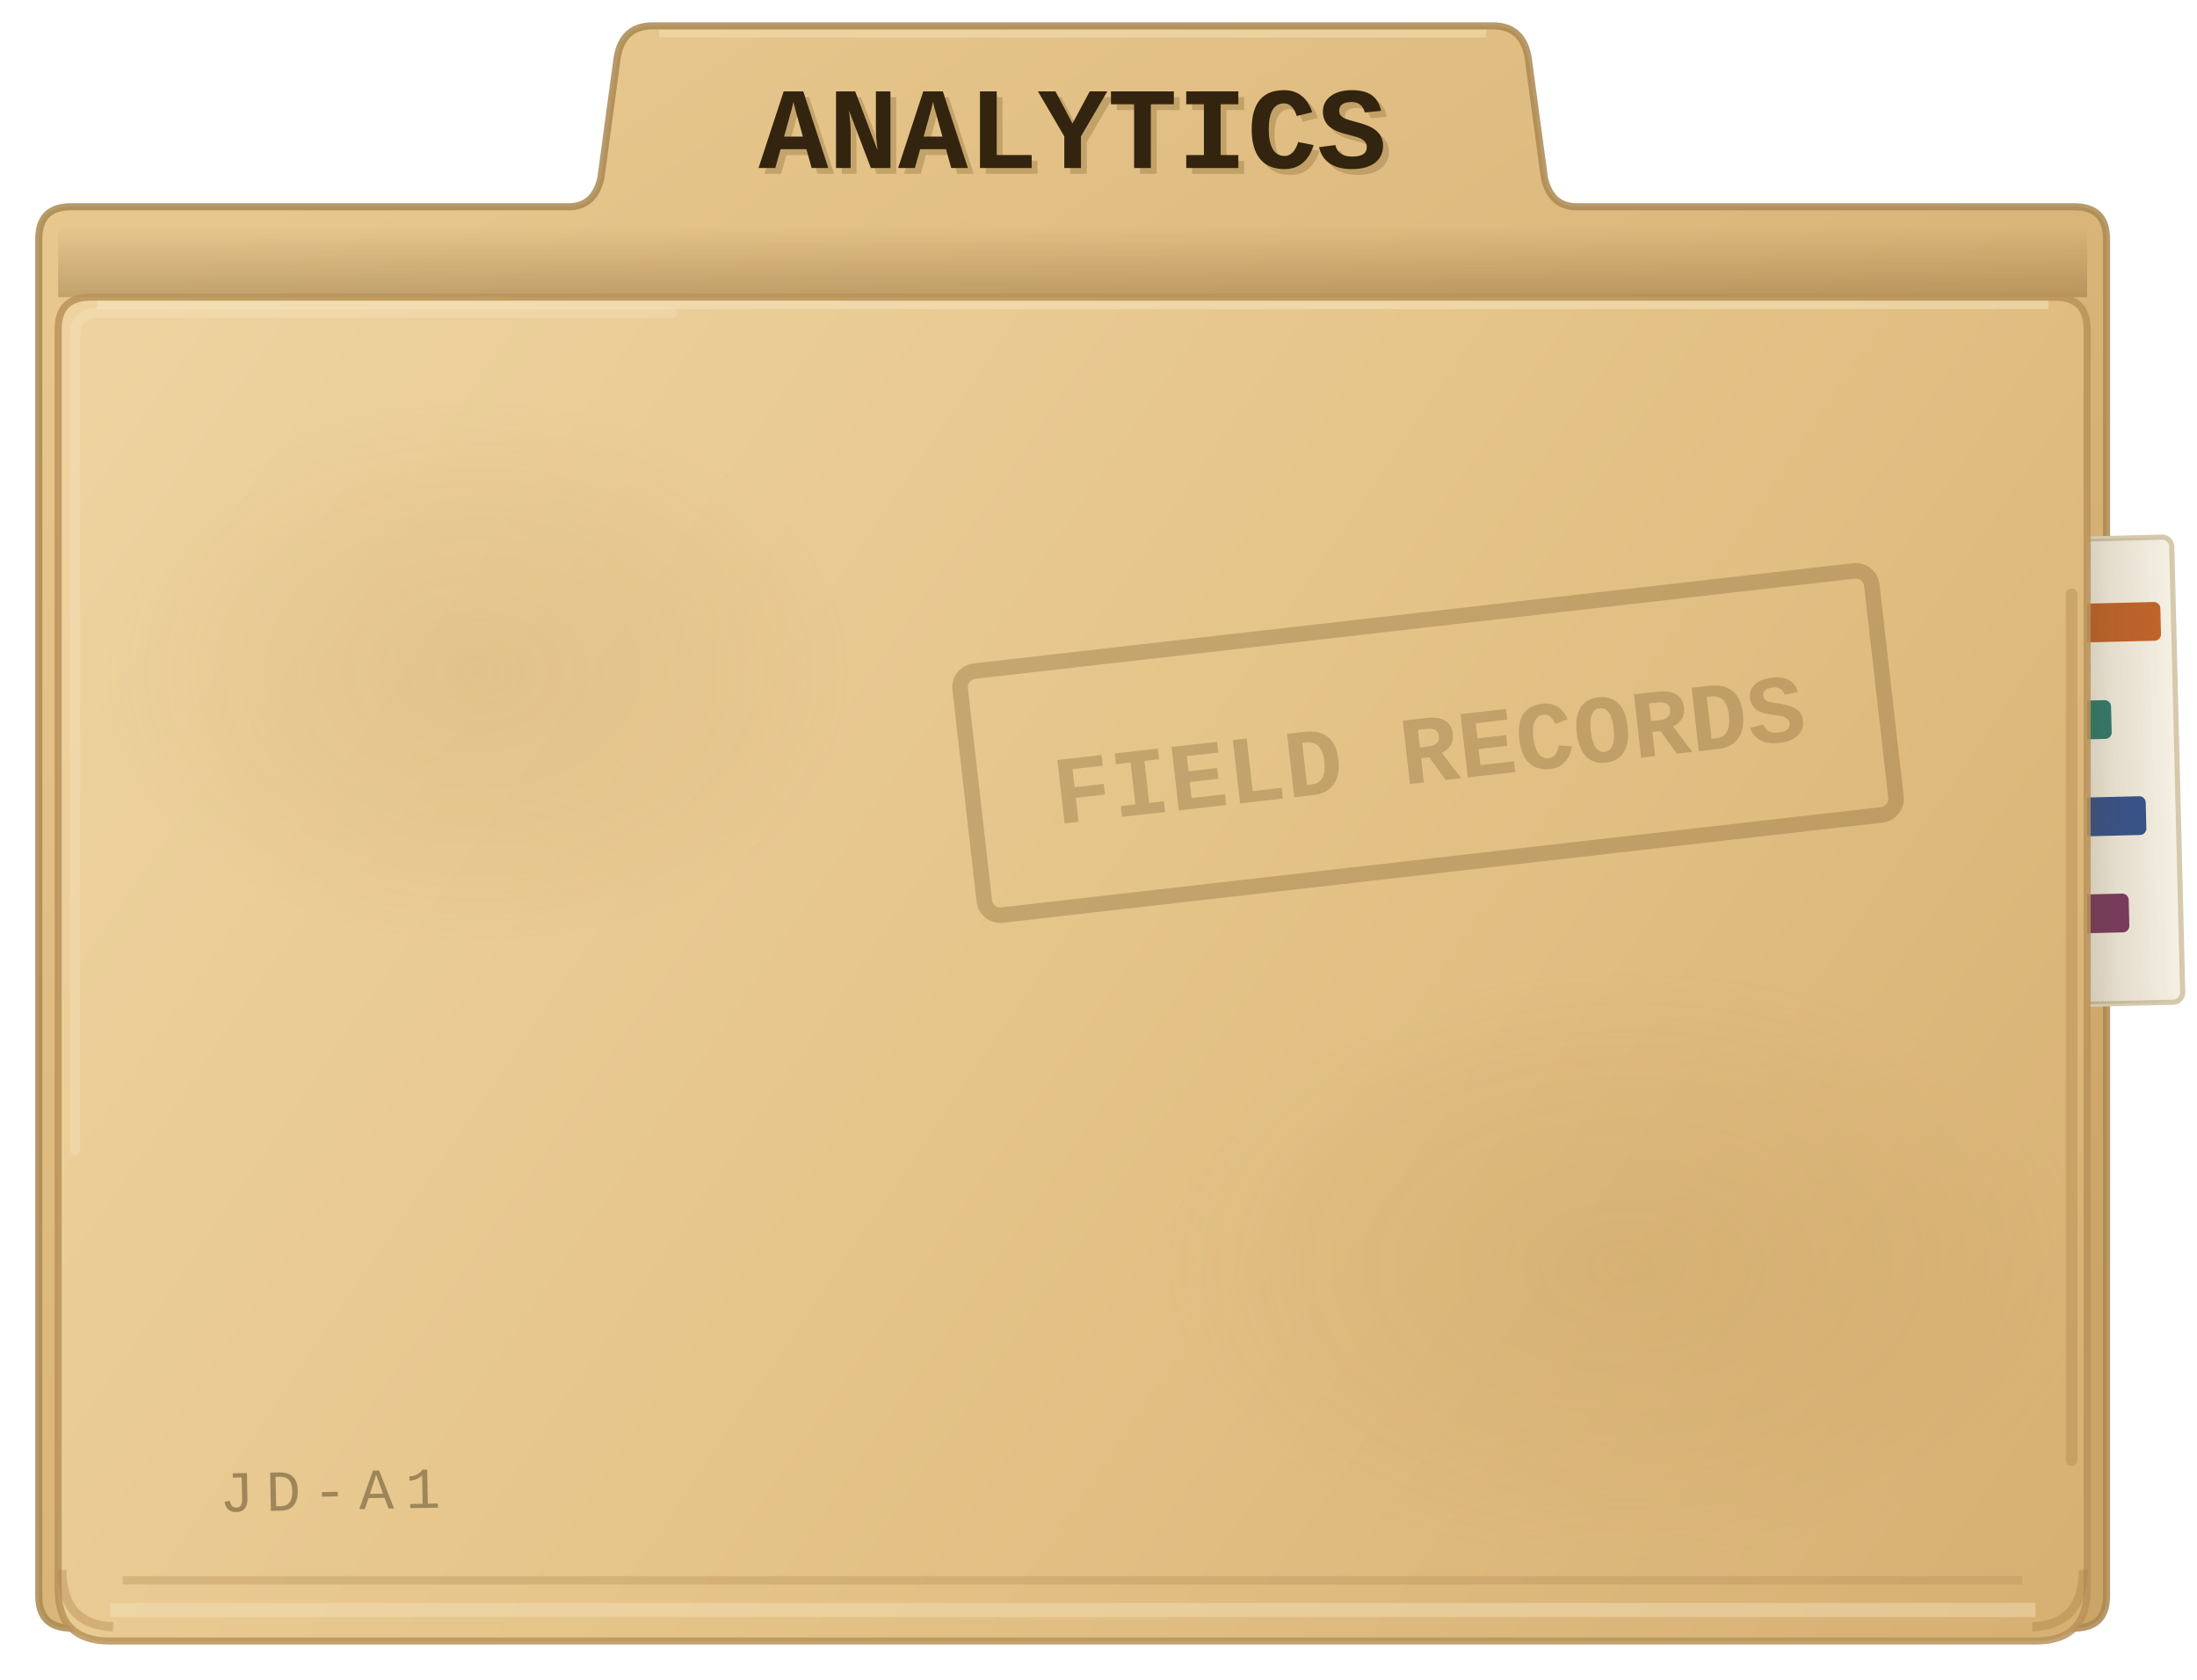
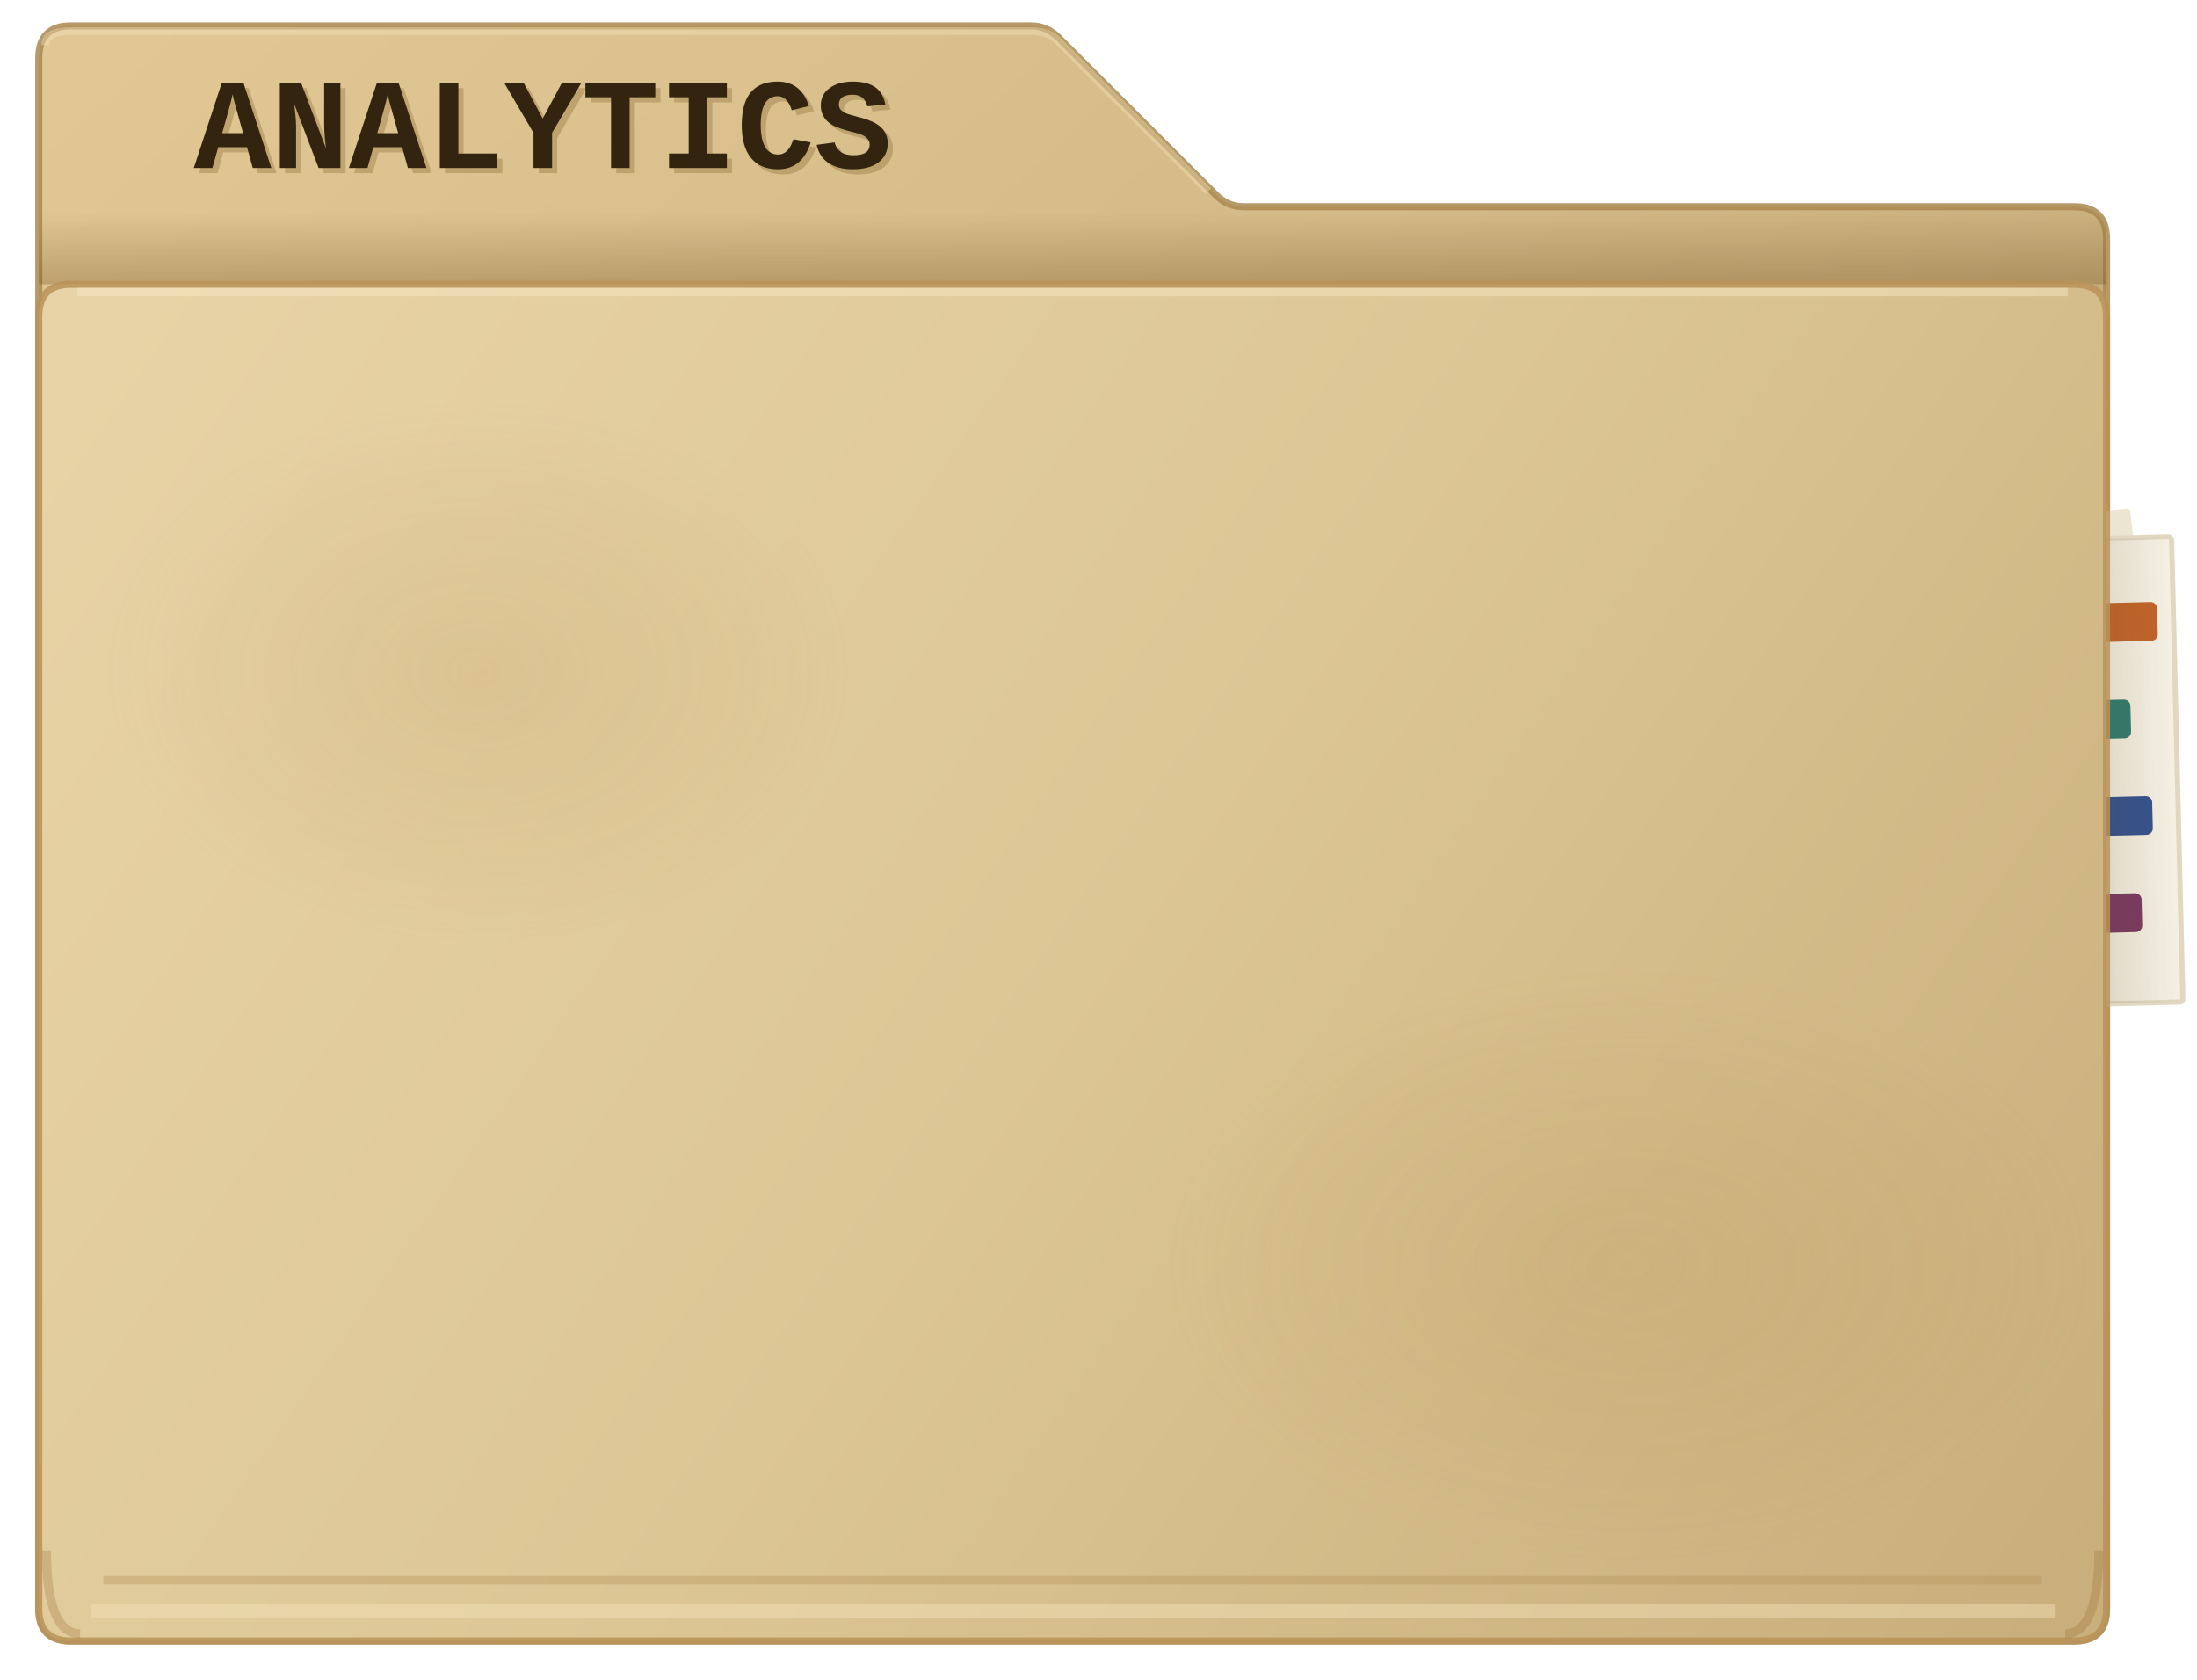
- <svg xmlns="http://www.w3.org/2000/svg" viewBox="0 0 340 260" role="img" aria-label="A closed manila file folder lying flat, its tab typed ANALYTICS, with the corner of a bar-chart page peeking out the right side">
+ <svg xmlns="http://www.w3.org/2000/svg" viewBox="0 0 340 260" role="img" aria-label="A closed manila file folder lying flat, its flush-left tab typed ANALYTICS, with the edges of chart papers peeking out the right side">
  <defs>
-     <linearGradient id="af_backg" gradientUnits="userSpaceOnUse" x1="80" y1="4" x2="250" y2="252">
-       <stop offset="0" stop-color="#e7c78e" />
-       <stop offset="0.45" stop-color="#dcb87c" />
-       <stop offset="1" stop-color="#cba468" />
+     <linearGradient id="af_backg" gradientUnits="userSpaceOnUse" x1="20" y1="4" x2="250" y2="252">
+       <stop offset="0" stop-color="#e1c794" />
+       <stop offset="0.45" stop-color="#d3ba87" />
+       <stop offset="1" stop-color="#bda371" />
    </linearGradient>
-     <linearGradient id="af_frontg" gradientUnits="userSpaceOnUse" x1="20" y1="50" x2="316" y2="252">
-       <stop offset="0" stop-color="#eed3a0" />
-       <stop offset="0.5" stop-color="#e5c489" />
-       <stop offset="1" stop-color="#d7b073" />
+     <linearGradient id="af_frontg" gradientUnits="userSpaceOnUse" x1="20" y1="48" x2="316" y2="252">
+       <stop offset="0" stop-color="#e8d3a6" />
+       <stop offset="0.5" stop-color="#dcc694" />
+       <stop offset="1" stop-color="#c9af7c" />
    </linearGradient>
    <radialGradient id="af_stain" cx="0.5" cy="0.5" r="0.5">
      <stop offset="0" stop-color="#a97c3c" stop-opacity="0.13" />
      <stop offset="0.7" stop-color="#a97c3c" stop-opacity="0.05" />
      <stop offset="1" stop-color="#a97c3c" stop-opacity="0" />
    </radialGradient>
-     <linearGradient id="af_flapshadow" gradientUnits="userSpaceOnUse" x1="0" y1="35" x2="0" y2="46">
+     <linearGradient id="af_flapshadow" gradientUnits="userSpaceOnUse" x1="0" y1="33" x2="0" y2="44">
      <stop offset="0" stop-color="#6b4a1c" stop-opacity="0" />
      <stop offset="1" stop-color="#6b4a1c" stop-opacity="0.3" />
    </linearGradient>
    <linearGradient id="af_papershade" gradientUnits="userSpaceOnUse" x1="317" y1="0" x2="337" y2="0">
      <stop offset="0" stop-color="#5d431e" stop-opacity="0.36" />
      <stop offset="0.5" stop-color="#5d431e" stop-opacity="0.12" />
      <stop offset="1" stop-color="#5d431e" stop-opacity="0" />
    </linearGradient>
  </defs>
-   <path d="M6,37 Q6,32 11,32 L88,32 Q92,32 93,27.5 L95.5,9 Q96.3,4 101,4            L231,4 Q235.7,4 236.5,9 L239,27.5 Q240,32 244,32 L321,32            Q326,32 326,37 L326,247 Q326,252 321,252 L11,252 Q6,252 6,247 Z" fill="url(#af_backg)" stroke="#ab8850" stroke-width="1.1" stroke-opacity="0.85" />
-   <path d="M102,5.2 L230,5.2" fill="none" stroke="#f5e4bb" stroke-opacity="0.5" stroke-width="1.2" />
+   <path d="M6,9 Q6,4 11,4 L159.5,4 Q162,4 163.77,5.77 L188.23,30.23            Q190,32 192.5,32 L321,32 Q326,32 326,37 L326,249            Q326,254 321,254 L11,254 Q6,254 6,249 Z" fill="url(#af_backg)" stroke="#ab8850" stroke-width="1.1" stroke-opacity="0.85" />
+   <path d="M7,7 Q7,4.8 11,4.8 L159.4,4.8 Q162,4.8 163.4,6 L187,29.6" fill="none" stroke="#f5e4bb" stroke-opacity="0.4" stroke-width="1.2" stroke-linejoin="round" />
+   <g transform="rotate(-6 300 122)">
+     <rect x="250" y="82" width="84" height="72" rx="0.5" fill="#ece5d2" />
+   </g>
  <g transform="rotate(-1.4 300 122)">
-     <rect x="252" y="84" width="85" height="72" rx="1.5" fill="#f6f1e4" stroke="#d5c9ae" stroke-width="0.8" />
+     <rect x="252" y="84" width="85" height="72" rx="0.5" fill="#f6f1e4" stroke="#e2d8c2" stroke-width="0.8" />
    <g>
-       <rect x="288" y="94" width="47" height="6" rx="1" fill="#c2652b" />
-       <rect x="288" y="109" width="39" height="6" rx="1" fill="#2f7d70" />
-       <rect x="288" y="124" width="44" height="6" rx="1" fill="#35538f" />
-       <rect x="288" y="139" width="41" height="6" rx="1" fill="#7a3b63" />
+       <rect x="288" y="94" width="46.5" height="6" rx="1" fill="#c2652b" />
+       <rect x="288" y="109" width="42" height="6" rx="1" fill="#2f7d70" />
+       <rect x="288" y="124" width="45" height="6" rx="1" fill="#35538f" />
+       <rect x="288" y="139" width="43" height="6" rx="1" fill="#7a3b63" />
    </g>
    <rect x="317" y="84" width="20" height="72" fill="url(#af_papershade)" />
  </g>
-   <rect x="9" y="35" width="314" height="11" fill="url(#af_flapshadow)" />
-   <path d="M9,51 Q9,46 14,46 L318,46 Q323,46 323,51 L323,246            Q323,254 315,254 L17,254 Q9,254 9,246 Z" fill="url(#af_frontg)" stroke="#b8935a" stroke-width="1.1" stroke-opacity="0.85" />
+   <rect x="6" y="33" width="320" height="11" fill="url(#af_flapshadow)" />
+   <path d="M6,49 Q6,44 11,44 L321,44 Q326,44 326,49 L326,249            Q326,254 321,254 L11,254 Q6,254 6,249 Z" fill="url(#af_frontg)" stroke="#b8935a" stroke-width="1.1" stroke-opacity="0.85" />
  <ellipse cx="252" cy="196" rx="72" ry="46" fill="url(#af_stain)" />
  <ellipse cx="74" cy="104" rx="58" ry="42" fill="url(#af_stain)" />
-   <path d="M15,47.2 L317,47.2" fill="none" stroke="#f7e8c4" stroke-opacity="0.5" stroke-width="1.3" />
-   <path d="M11.6,178 L11.6,52 Q11.6,48.4 15.5,48.4 L104,48.4" fill="none" stroke="#f7e8c4" stroke-opacity="0.3" stroke-width="1.6" stroke-linecap="round" />
-   <path d="M320.6,92 L320.6,226" fill="none" stroke="#a87f47" stroke-opacity="0.34" stroke-width="1.8" stroke-linecap="round" />
-   <path d="M19,244.6 L313,244.6" fill="none" stroke="#b58e55" stroke-opacity="0.34" stroke-width="1.3" />
-   <path d="M17,249.2 L315,249.2" fill="none" stroke="#f4e3ba" stroke-opacity="0.45" stroke-width="2.2" />
-   <path d="M9.6,243 Q9.6,251.5 17.5,251.8" fill="none" stroke="#a87f47" stroke-opacity="0.35" stroke-width="1.4" />
-   <path d="M322.4,243 Q322.4,251.5 314.5,251.8" fill="none" stroke="#a87f47" stroke-opacity="0.4" stroke-width="1.4" />
-   <g transform="rotate(-6.5 221 115)" opacity="0.28">
-     <rect x="150" y="96" width="142" height="38" rx="2.5" fill="none" stroke="#6b4f22" stroke-width="2.4" />
-     <text x="221" y="121" text-anchor="middle" font-family="'Courier Prime','Courier New',Courier,monospace" font-size="15" font-weight="700" fill="#6b4f22" textLength="118" lengthAdjust="spacing">FIELD RECORDS</text>
-   </g>
-   <text x="34" y="234" transform="rotate(-1.1 34 234)" font-family="'Courier Prime','Courier New',Courier,monospace" font-size="9" letter-spacing="1.8" fill="#6d5a34" opacity="0.6">JD-A1</text>
-   <g text-anchor="middle" font-family="'Courier Prime','Courier New',Courier,monospace" font-size="18" font-weight="700" textLength="116" lengthAdjust="spacing">
-     <text x="166.9" y="26.9" fill="#8a6a34" opacity="0.35" textLength="116" lengthAdjust="spacing">ANALYTICS</text>
-     <text x="166" y="26" fill="#33240f" textLength="116" lengthAdjust="spacing">ANALYTICS</text>
+   <path d="M12,45.2 L320,45.2" fill="none" stroke="#f7e8c4" stroke-opacity="0.5" stroke-width="1.3" />
+   <path d="M16,244.6 L316,244.6" fill="none" stroke="#b58e55" stroke-opacity="0.34" stroke-width="1.3" />
+   <path d="M14,249.4 L318,249.4" fill="none" stroke="#f4e3ba" stroke-opacity="0.45" stroke-width="2.2" />
+   <path d="M7.2,240 Q7.2,252.8 12.4,252.9" fill="none" stroke="#a87f47" stroke-opacity="0.35" stroke-width="1.4" />
+   <path d="M324.8,240 Q324.8,252.8 319.6,252.9" fill="none" stroke="#a87f47" stroke-opacity="0.4" stroke-width="1.4" />
+   <g text-anchor="middle" font-family="'Courier Prime','Courier New',Courier,monospace" font-size="20" font-weight="700">
+     <text x="84.8" y="26.8" fill="#8a6a34" opacity="0.35" textLength="130" lengthAdjust="spacing">ANALYTICS</text>
+     <text x="84" y="26" fill="#33240f" textLength="130" lengthAdjust="spacing">ANALYTICS</text>
  </g>
</svg>
